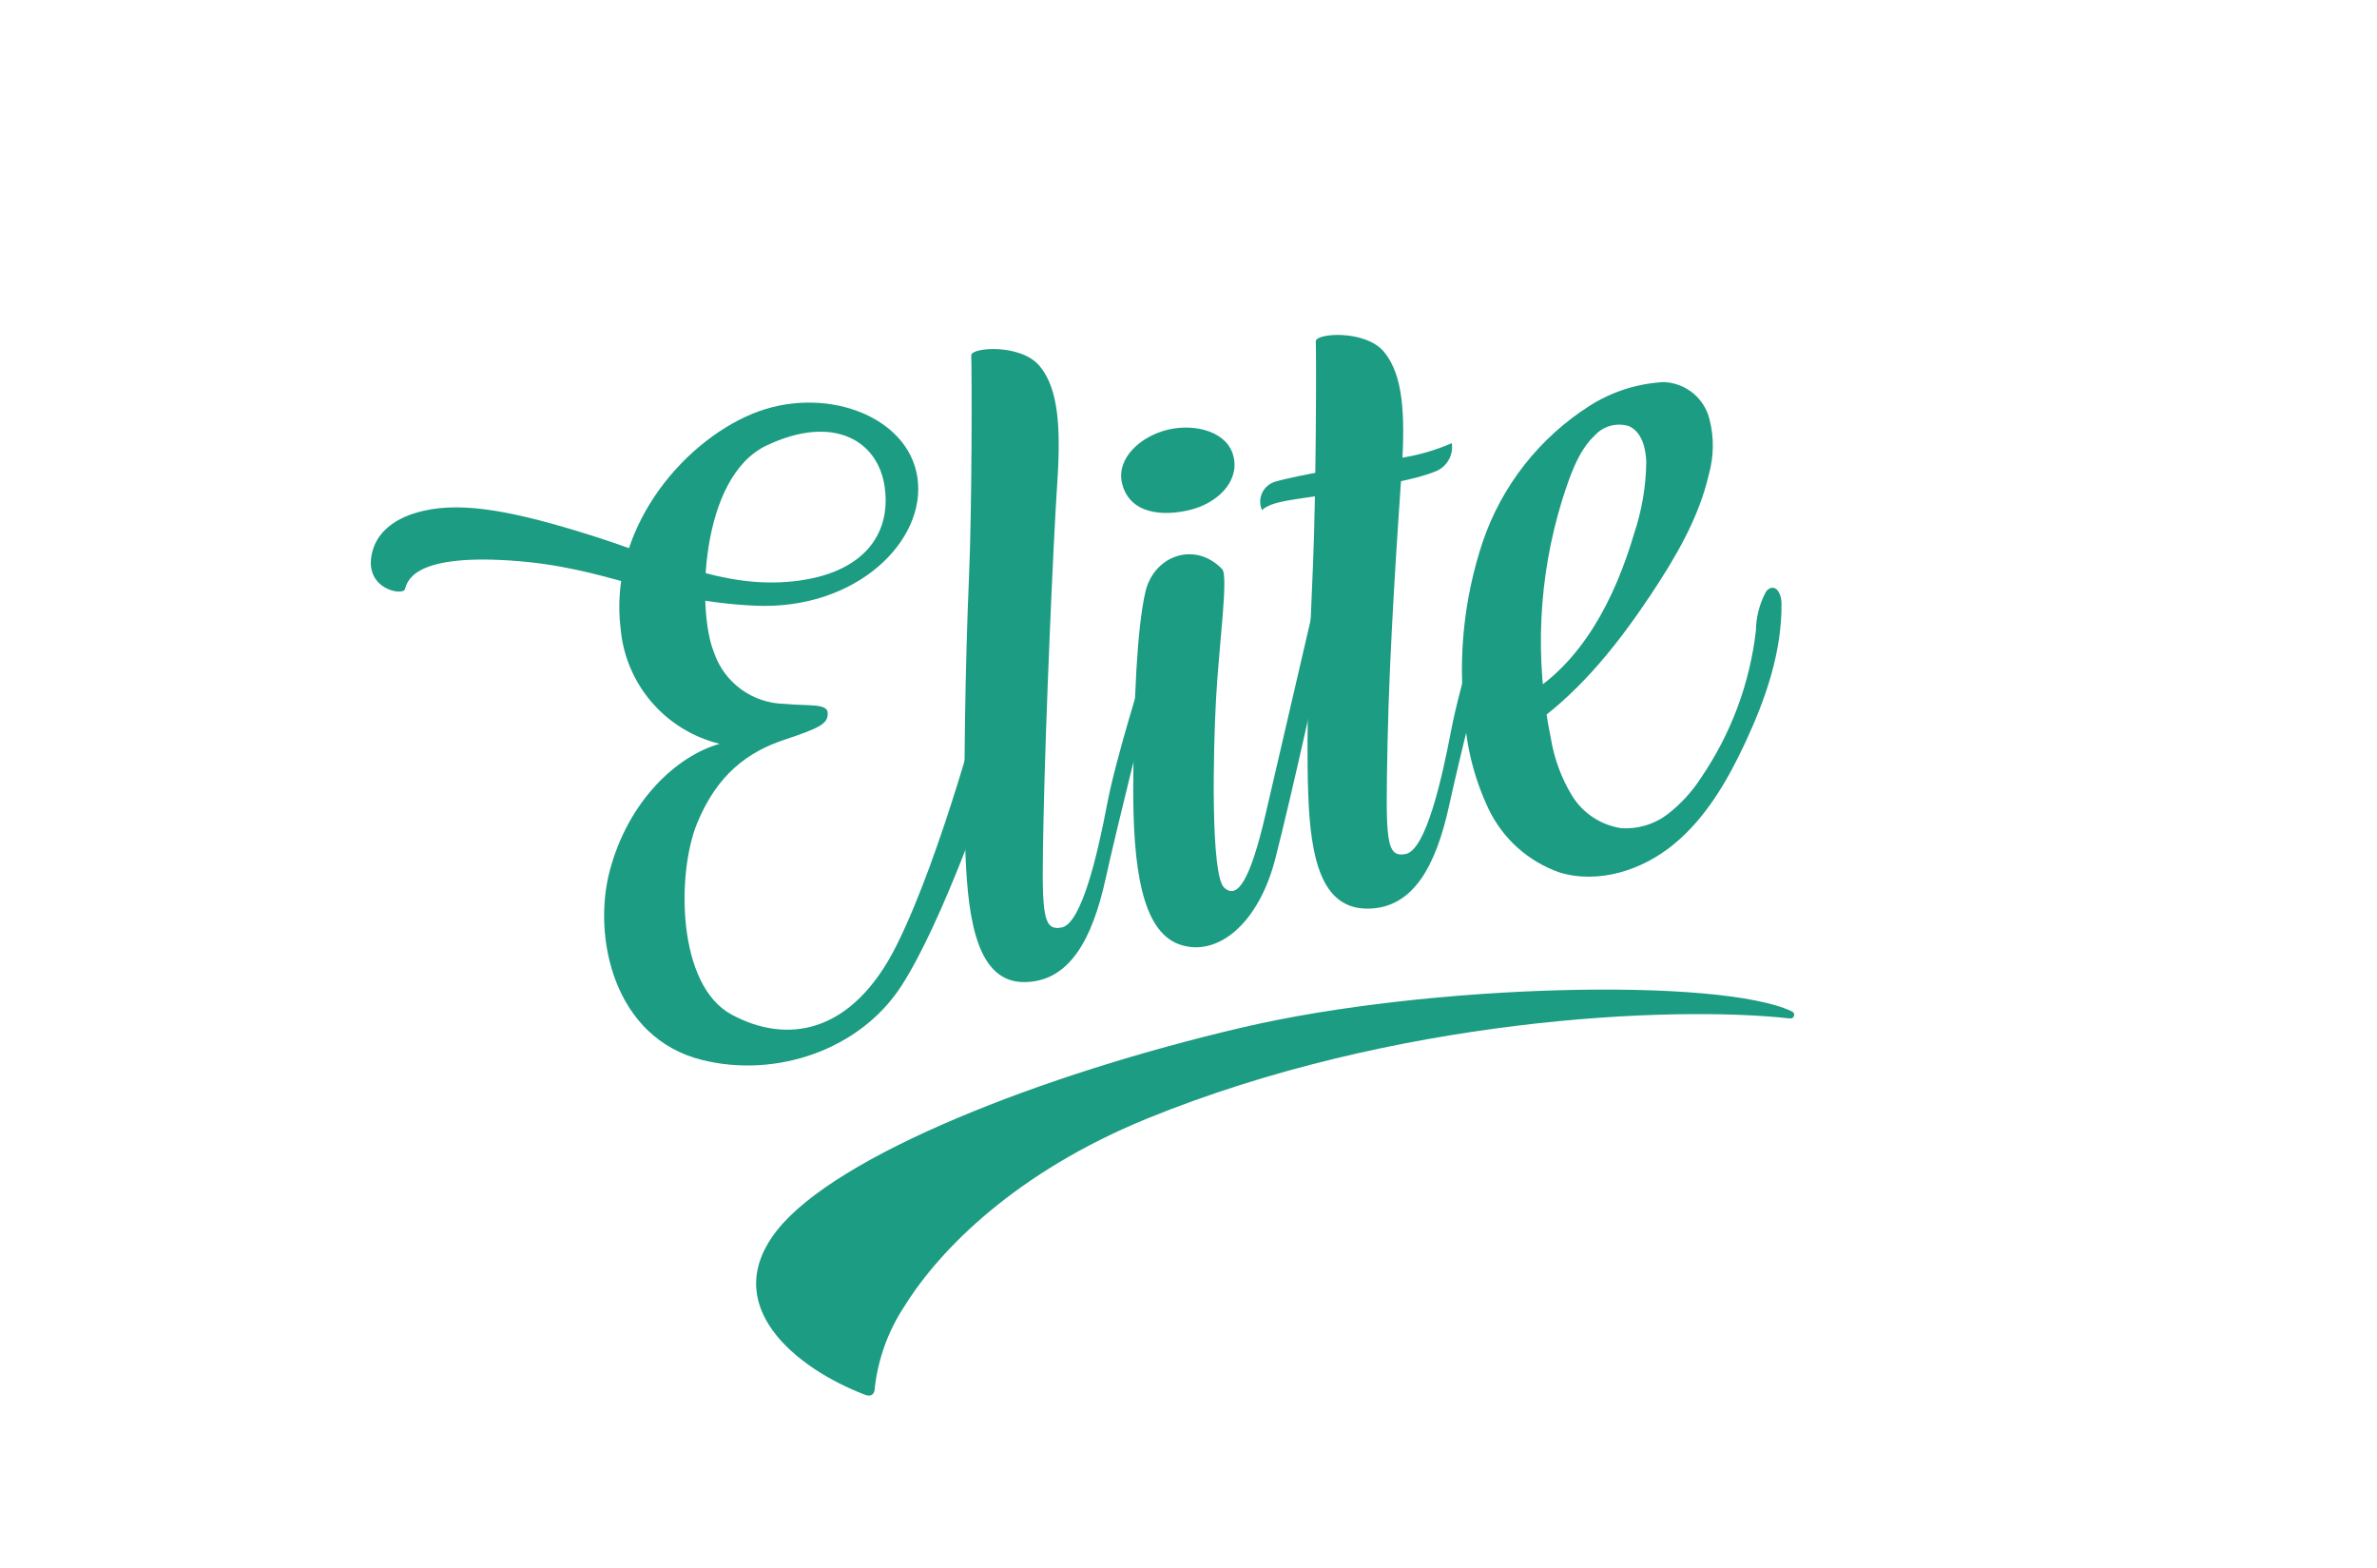
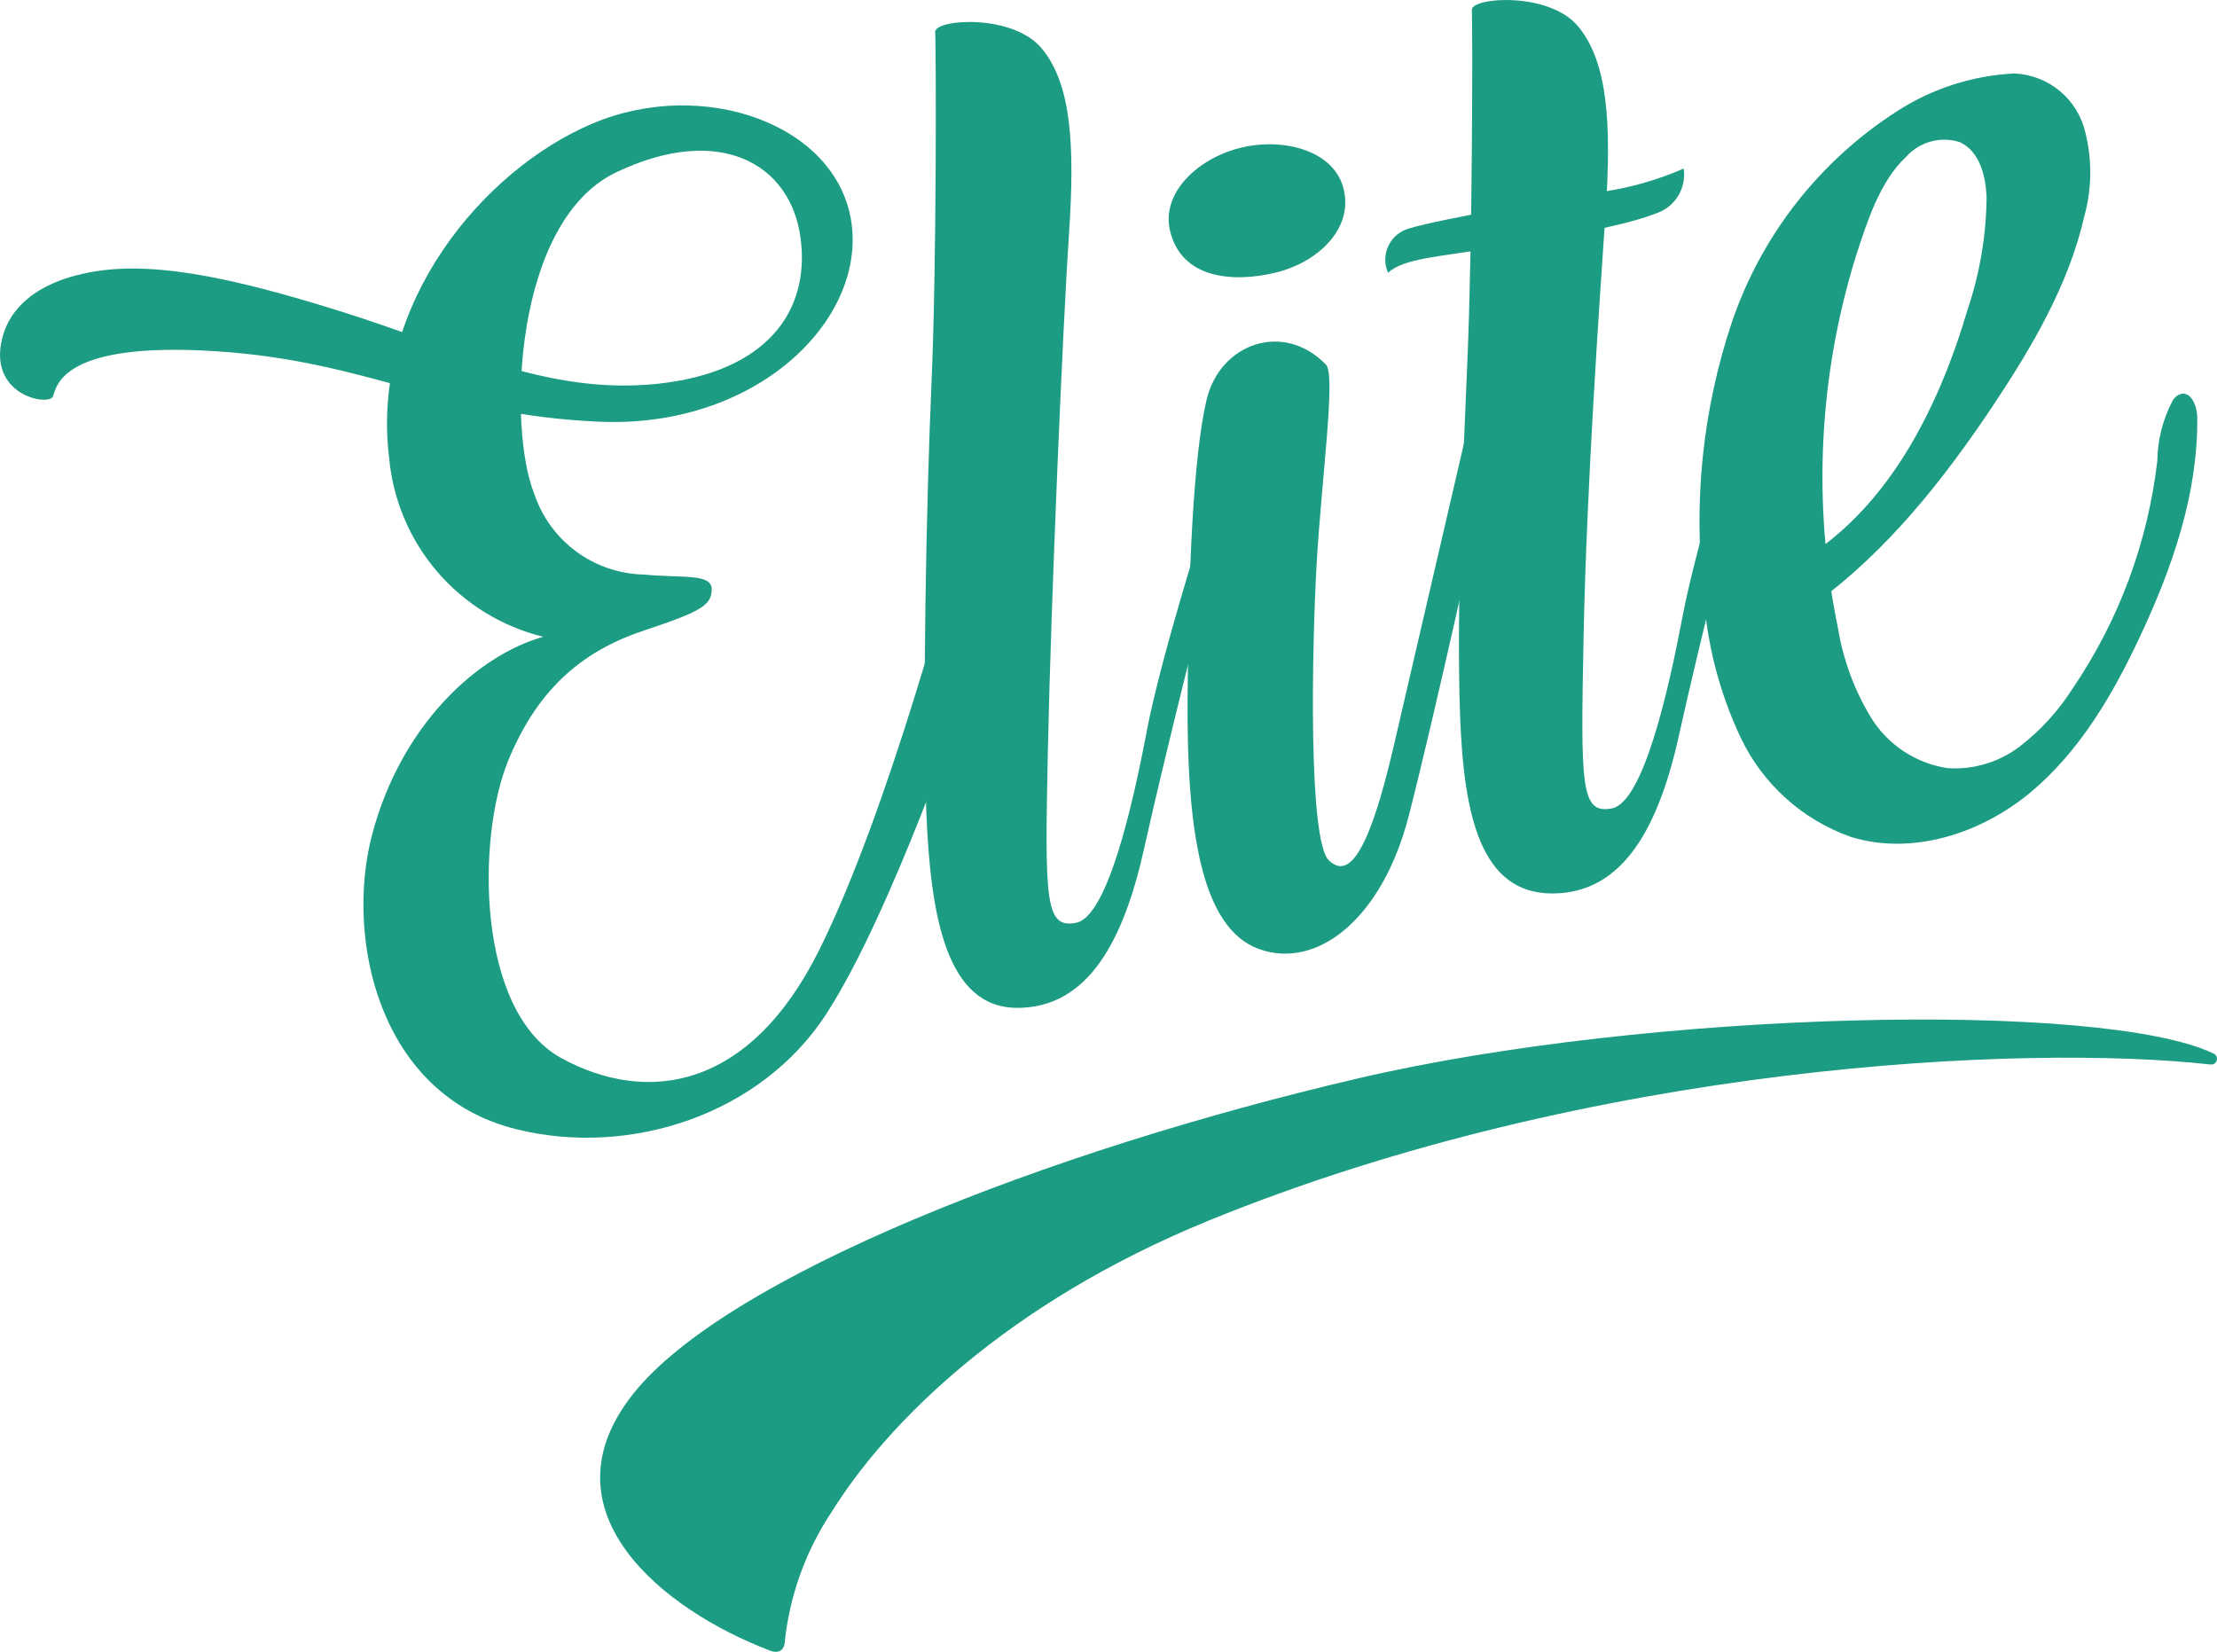
- <svg xmlns="http://www.w3.org/2000/svg" width="270" height="178" viewBox="0 0 270 178" fill="none">
+ <svg xmlns="http://www.w3.org/2000/svg" width="161.68" height="120.47" viewBox="42.12 38.04 161.68 120.47" fill="none">
  <path d="M48.097 58.02C52.711 56.945 58.651 58.139 67.038 60.773C75.426 63.407 82.132 66.87 90.066 66.031C98.001 65.192 101.224 60.773 100.502 55.386C99.78 49.999 94.626 47.01 87.069 50.601C79.512 54.193 79.156 69.3 81.075 74.031C81.633 75.724 82.705 77.202 84.141 78.262C85.578 79.321 87.309 79.909 89.096 79.945C91.921 80.213 94.023 79.848 94.023 81.02C94.023 82.192 93.204 82.654 89.096 84.02C84.989 85.385 81.442 87.934 79.156 93.579C76.871 99.224 76.881 111.858 83.08 115.224C89.279 118.589 96.761 117.589 101.871 107.31C106.981 97.03 111.714 78.837 111.714 78.837L112.447 88.934C112.447 88.934 107.154 104.579 102.41 111.944C97.667 119.309 88.083 122.46 79.771 120.395C69.701 117.912 67.287 106.417 69.249 98.944C71.351 90.934 76.914 85.837 81.743 84.482C78.739 83.748 76.039 82.094 74.023 79.754C72.007 77.413 70.775 74.502 70.499 71.429C69.108 60.279 77.323 50.408 85.377 47.031C93.43 43.655 103.165 47.107 104.211 54.257C105.256 61.407 97.289 69.311 85.775 68.794C74.262 68.278 69.108 64.375 57.843 63.655C46.577 62.934 46.253 66.225 45.984 66.945C45.714 67.665 41.499 66.945 42.2 63.085C42.9 59.225 47.094 58.257 48.097 58.02Z" fill="#1C9C82" />
  <path d="M110.324 40.353C110.324 39.439 115.962 39.009 118.096 41.579C120.231 44.149 120.522 48.547 120.08 55.073C119.638 61.6 118.765 81.858 118.538 92.793C118.312 103.728 118.323 105.782 120.598 105.341C122.872 104.9 124.716 96.825 125.751 91.363C126.786 85.901 130.063 75.664 130.063 75.664V81.309C130.063 81.309 127.045 93.202 125.568 99.879C124.091 106.556 121.525 111.545 116.307 111.545C111.089 111.545 109.979 104.718 109.677 97.309C109.375 89.901 109.677 74.417 110.054 65.901C110.431 57.385 110.388 41.966 110.324 40.353Z" fill="#1C9C82" />
  <path d="M149.458 38.752C149.458 37.838 155.096 37.408 157.22 39.978C159.344 42.548 159.657 46.946 159.215 53.472C158.773 59.999 157.824 73.515 157.608 84.45C157.393 95.385 157.382 97.439 159.668 96.998C161.953 96.557 163.786 88.482 164.821 83.02C165.856 77.558 169.079 67.321 169.079 67.321V72.977C169.079 72.977 166.071 84.805 164.594 91.536C163.117 98.267 160.552 103.202 155.323 103.202C150.094 103.202 148.854 97.504 148.596 90.095C148.337 82.687 148.768 72.816 149.135 64.289C149.501 55.763 149.523 40.365 149.458 38.752Z" fill="#1C9C82" />
  <path d="M138.828 64.644C139.55 65.407 138.483 73.084 138.138 79.192C137.793 85.299 137.513 99.331 139.033 100.793C140.553 102.256 142.019 99.933 143.744 92.525C145.469 85.116 149.436 67.999 149.436 67.999L150.04 75.149C150.04 75.149 146.806 89.944 144.865 97.514C142.924 105.084 138.138 108.793 133.912 107.245C129.686 105.697 128.672 98.471 128.726 89.084C128.78 79.697 129.147 71.353 130.106 67.224C131.066 63.095 135.723 61.418 138.828 64.644Z" fill="#1C9C82" />
  <path d="M140.121 51.891C140.79 54.73 138.235 57.192 135.097 57.934C131.96 58.676 128.295 58.342 127.454 54.902C126.764 52.063 129.556 49.525 132.693 48.794C135.831 48.063 139.496 49.063 140.121 51.891Z" fill="#1C9C82" />
  <path d="M164.906 50.333C165 50.955 164.894 51.59 164.604 52.148C164.313 52.707 163.853 53.159 163.289 53.44C160.594 54.655 154.05 55.591 150.632 56.171C147.215 56.752 144.487 56.87 143.345 57.935C143.208 57.626 143.14 57.292 143.143 56.955C143.147 56.618 143.223 56.286 143.366 55.98C143.509 55.675 143.715 55.404 143.972 55.184C144.229 54.965 144.529 54.803 144.854 54.709C147.355 53.956 155.71 52.559 158.793 52.053C160.901 51.763 162.958 51.184 164.906 50.333Z" fill="#1C9C82" />
  <path d="M174.556 82.01C179.795 78.171 183.892 72.978 187.493 67.58C190.35 63.279 192.98 58.806 194.123 53.817C194.676 51.818 194.702 49.71 194.198 47.699C193.926 46.514 193.27 45.452 192.334 44.675C191.397 43.898 190.23 43.449 189.013 43.398C185.992 43.549 183.063 44.487 180.518 46.118C174.849 49.741 170.584 55.178 168.422 61.537C166.303 67.875 165.597 74.597 166.352 81.236C166.572 84.921 167.498 88.531 169.079 91.87C169.875 93.536 170.991 95.03 172.366 96.266C173.74 97.502 175.345 98.456 177.089 99.074C181.563 100.461 186.576 98.837 190.177 95.848C193.778 92.859 196.204 88.698 198.187 84.461C200.548 79.429 202.424 74.031 202.359 68.483C202.359 67.666 201.907 66.548 201.13 66.784C200.865 66.881 200.648 67.078 200.527 67.332C199.839 68.664 199.469 70.136 199.449 71.633C198.76 77.616 196.625 83.343 193.228 88.321C192.212 89.906 190.933 91.306 189.444 92.461C187.934 93.621 186.052 94.191 184.151 94.063C182.997 93.888 181.895 93.463 180.924 92.816C179.954 92.169 179.138 91.318 178.534 90.321C177.333 88.323 176.525 86.115 176.151 83.816C174.294 74.829 174.742 65.52 177.456 56.752C178.254 54.29 179.202 51.268 181.132 49.473C181.609 48.94 182.229 48.555 182.92 48.364C183.61 48.174 184.34 48.185 185.024 48.398C186.49 49.053 186.954 50.892 186.997 52.483C186.963 55.245 186.498 57.984 185.617 60.602C183.461 67.913 179.731 75.332 173.111 79.149L174.556 82.01Z" fill="#1C9C82" />
  <path d="M98.291 158.427C98.981 158.685 99.369 158.33 99.369 157.599C99.751 154.274 100.919 151.086 102.776 148.298C106.797 141.847 115.465 133.116 130.235 127.073C158.329 115.6 189.82 114.17 203.318 115.675C203.418 115.69 203.52 115.668 203.605 115.614C203.69 115.559 203.753 115.476 203.782 115.38C203.81 115.283 203.803 115.179 203.762 115.088C203.72 114.996 203.647 114.922 203.555 114.879C195.394 110.987 162.372 111.729 141.123 116.697C118.408 121.998 95.068 131.18 88.297 139.696C81.527 148.212 90.356 155.416 98.291 158.427Z" fill="#1C9C82" />
</svg>
